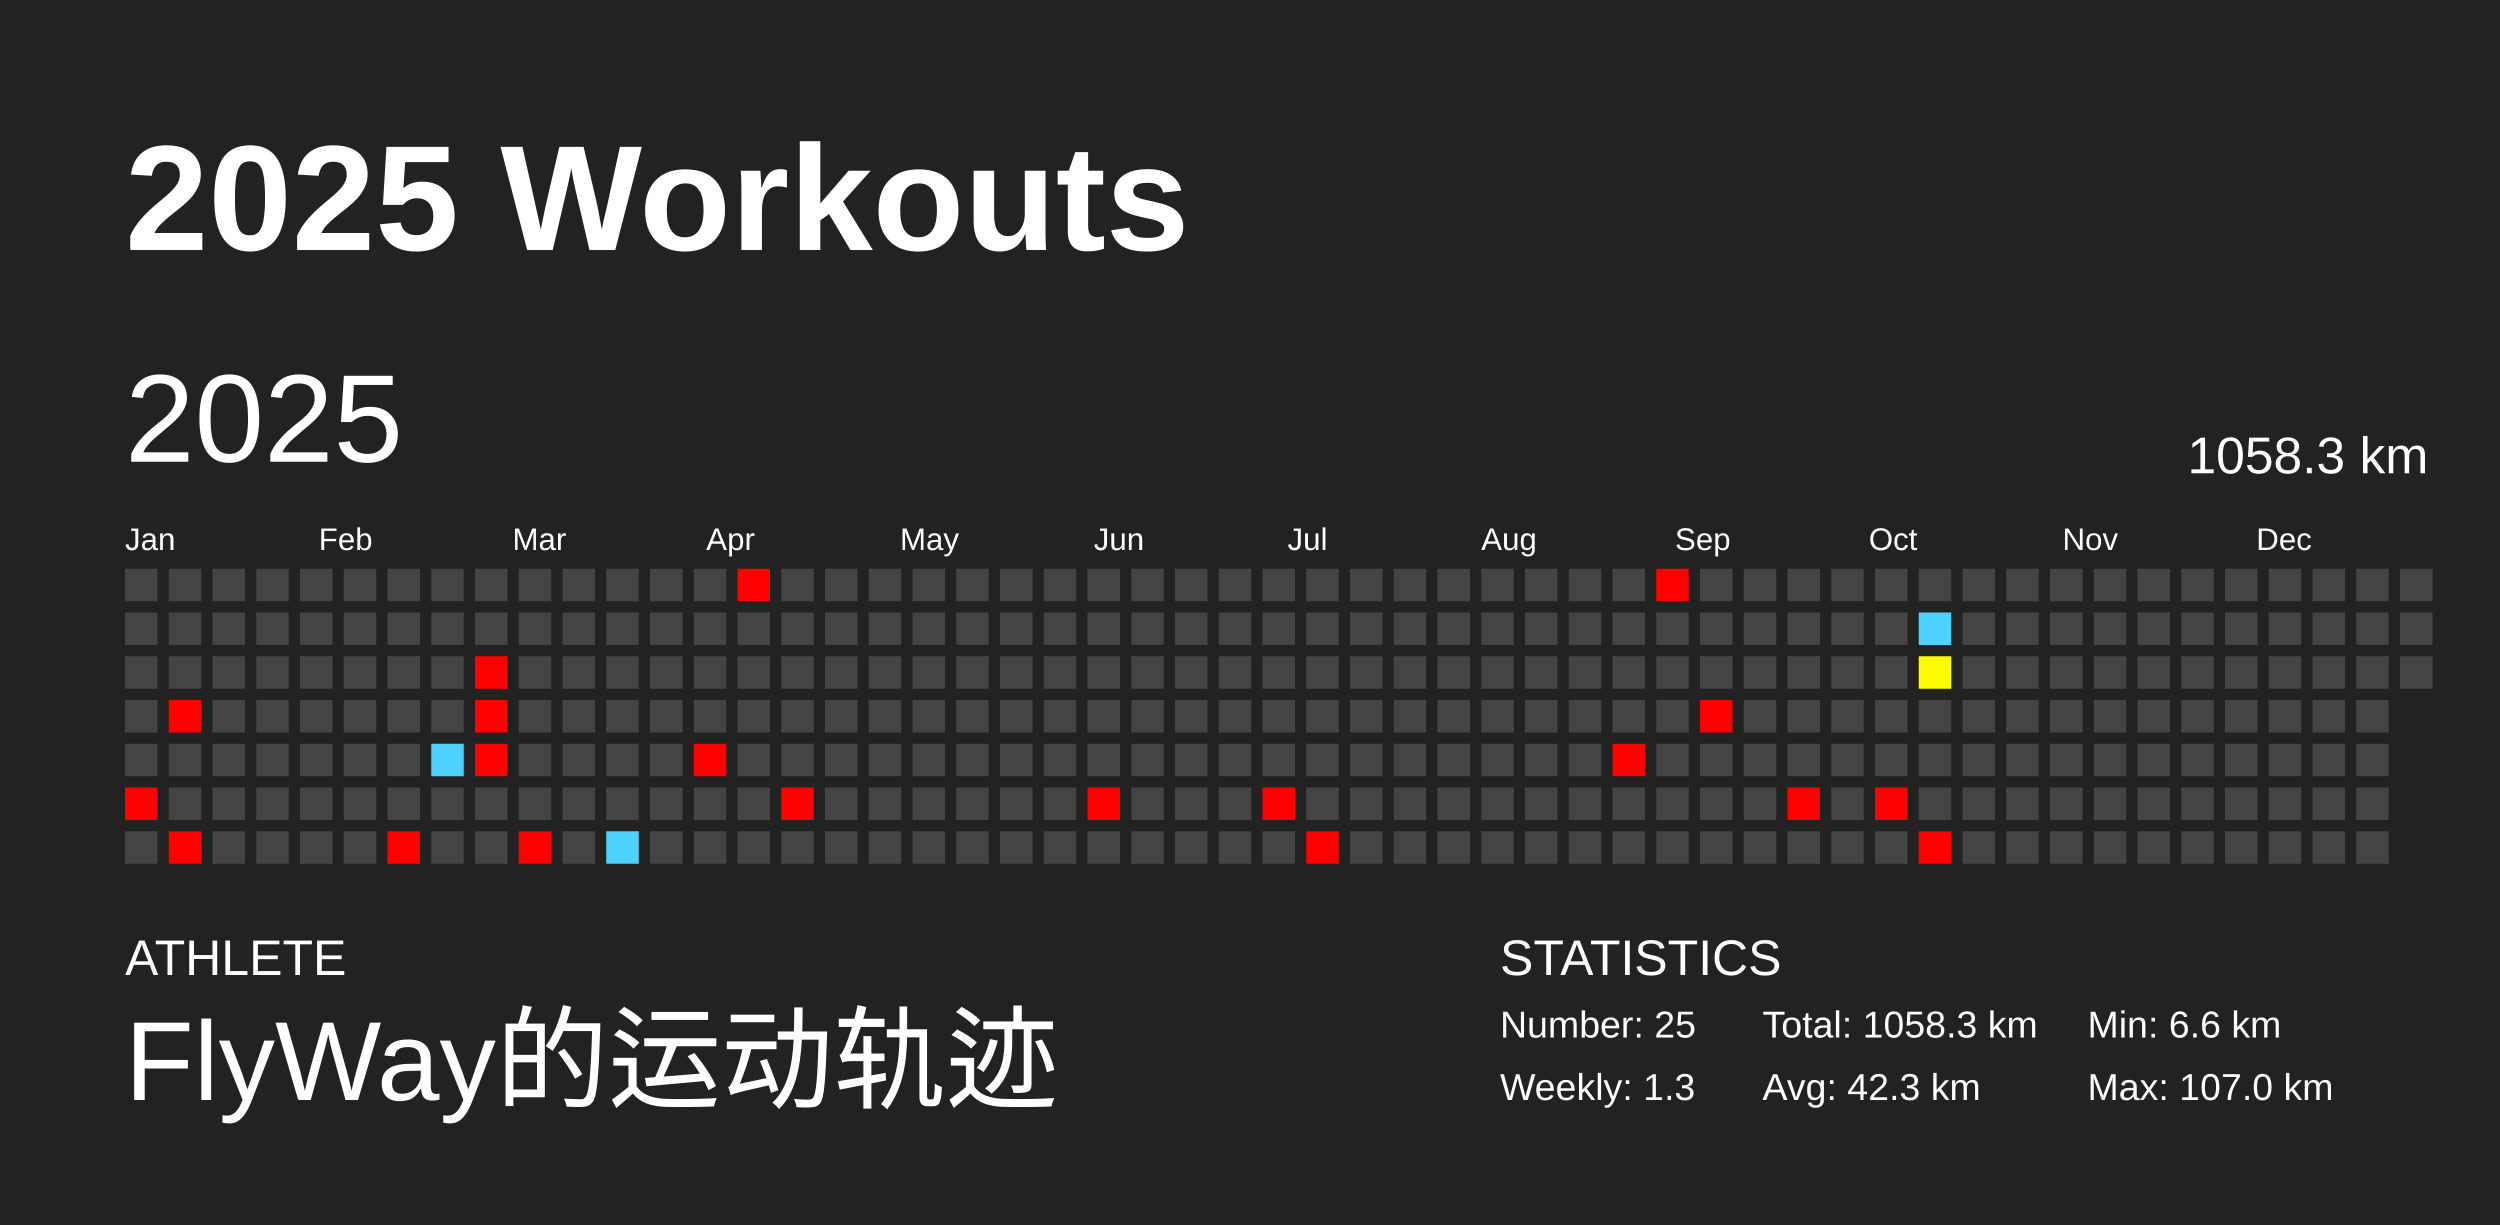
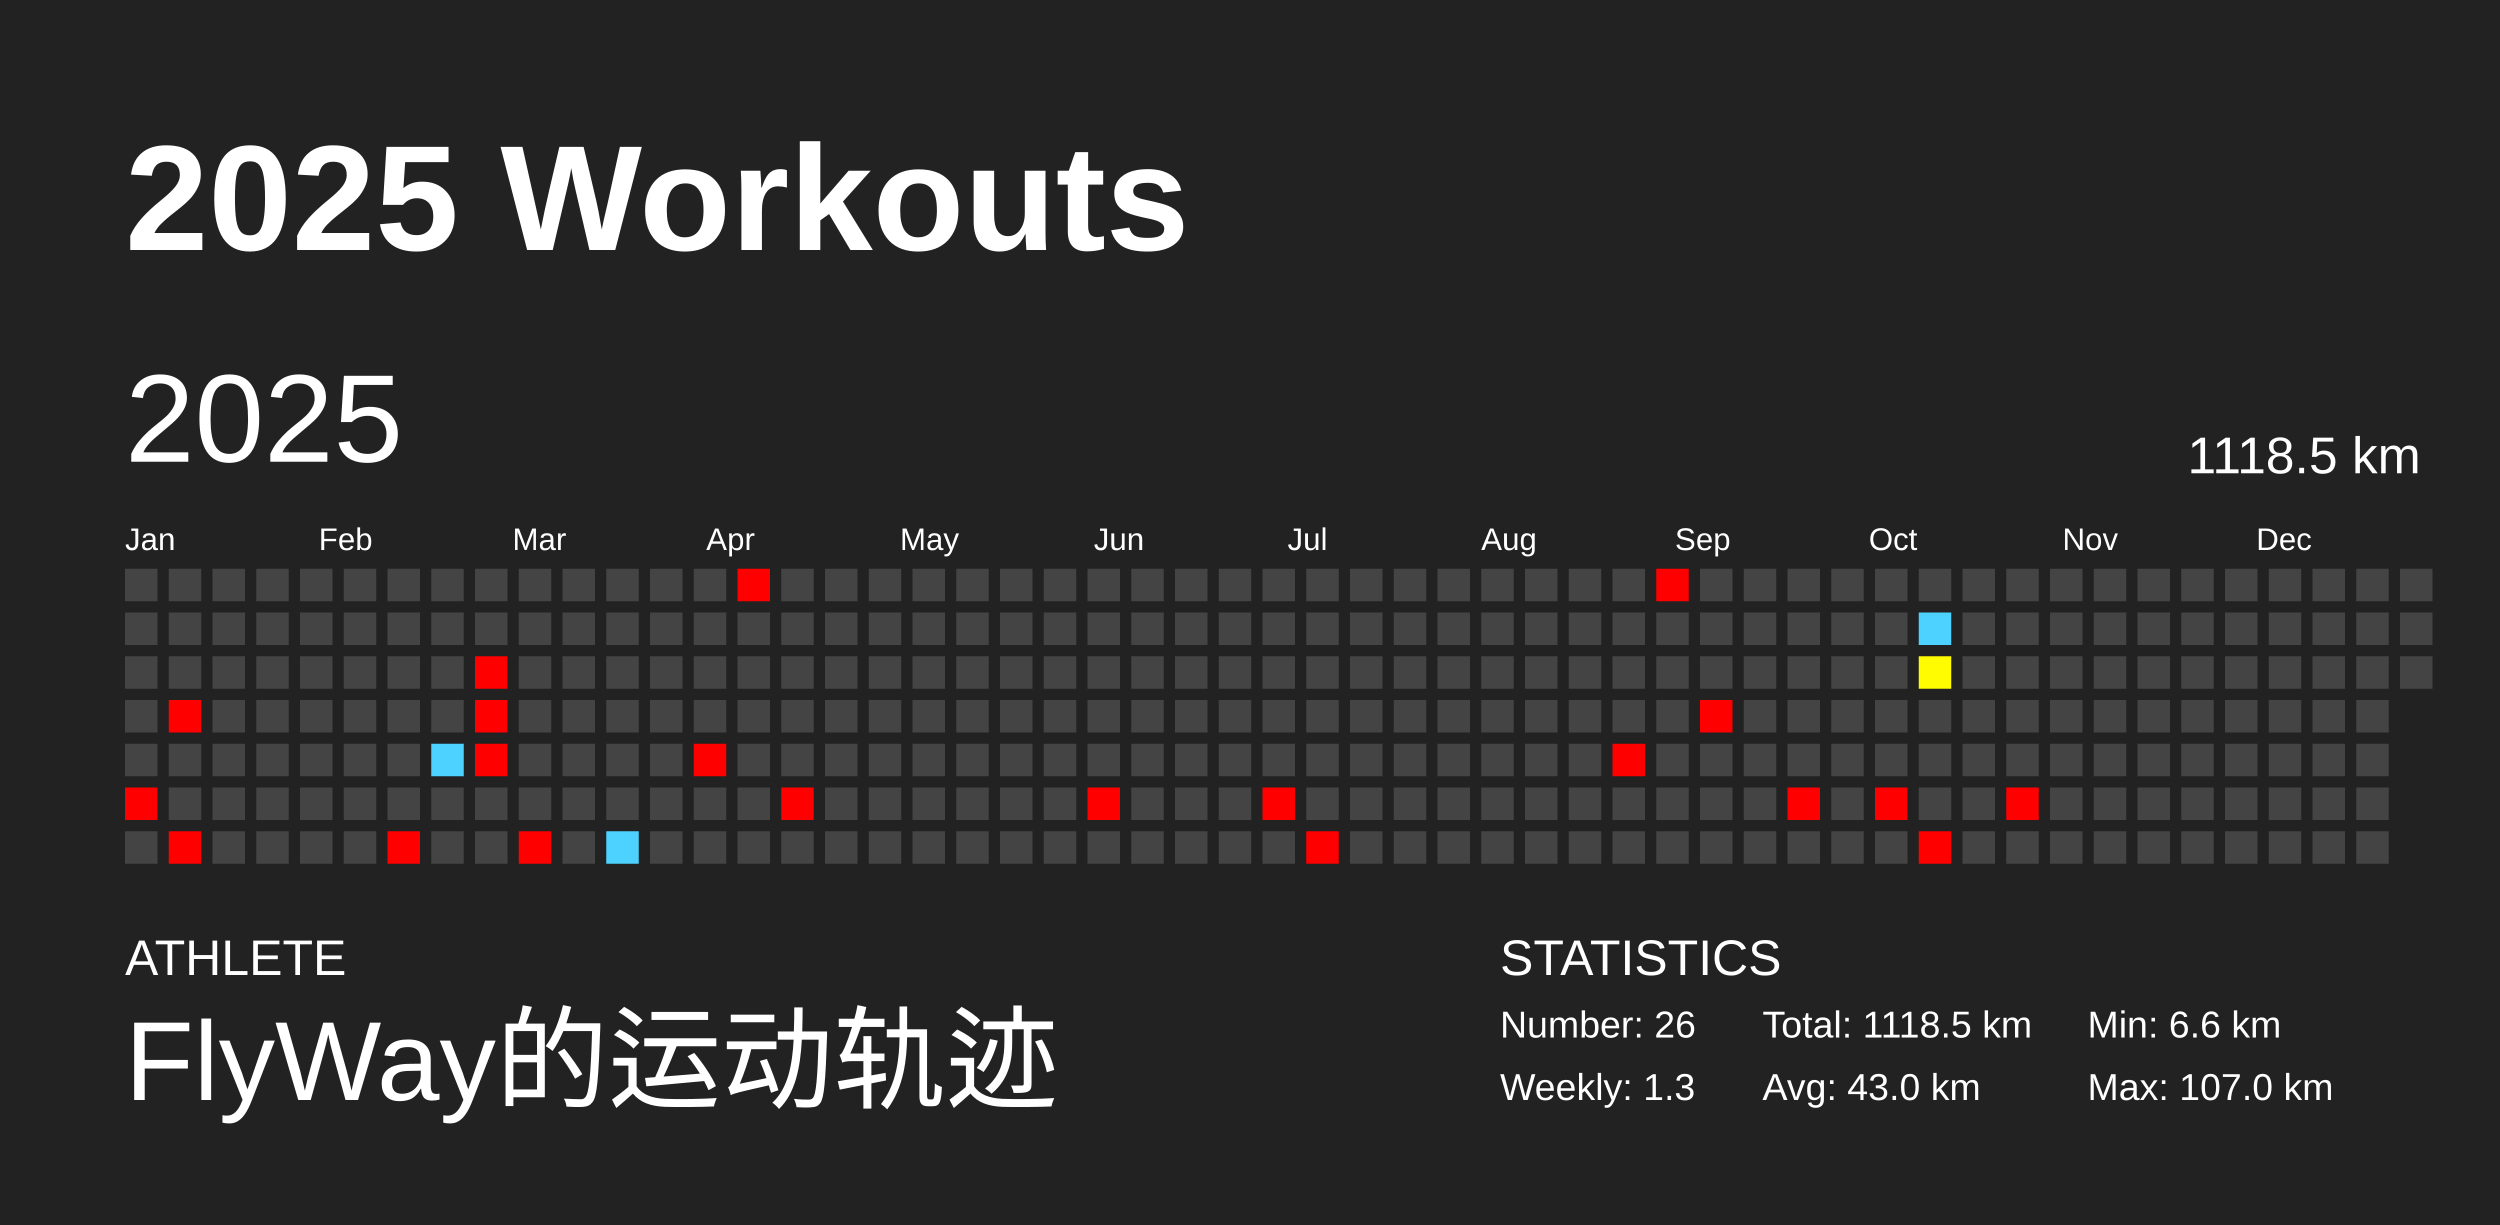
<svg xmlns="http://www.w3.org/2000/svg" baseProfile="full" height="98mm" version="1.1" viewBox="0,0,200,98" width="200mm">
  <defs />
  <rect fill="#222222" height="98" width="200" x="0" y="0" />
  <text fill="#FFFFFF" style="font-size:12px; font-family:Arial; font-weight:bold;" x="10" y="20">2025 Workouts</text>
  <text fill="#FFFFFF" style="font-size:4px; font-family:Arial" x="10" y="78">ATHLETE</text>
  <text fill="#FFFFFF" style="font-size:9px; font-family:Arial" x="10" y="88">FlyWay的运动轨迹</text>
  <text fill="#FFFFFF" style="font-size:4px; font-family:Arial" x="120" y="78">STATISTICS</text>
-   <text fill="#FFFFFF" style="font-size:3px; font-family:Arial" x="120" y="83">Number: 25</text>
+   <text fill="#FFFFFF" style="font-size:3px; font-family:Arial" x="120" y="83">Number: 26</text>
  <text fill="#FFFFFF" style="font-size:3px; font-family:Arial" x="120" y="88">Weekly: 1.3</text>
-   <text fill="#FFFFFF" style="font-size:3px; font-family:Arial" x="141" y="83">Total: 1058.3 km</text>
-   <text fill="#FFFFFF" style="font-size:3px; font-family:Arial" x="141" y="88">Avg: 42.3 km</text>
+   <text fill="#FFFFFF" style="font-size:3px; font-family:Arial" x="141" y="83">Total: 1118.5 km</text>
+   <text fill="#FFFFFF" style="font-size:3px; font-family:Arial" x="141" y="88">Avg: 43.0 km</text>
  <text fill="#FFFFFF" style="font-size:3px; font-family:Arial" x="167" y="83">Min: 6.6 km</text>
  <text fill="#FFFFFF" style="font-size:3px; font-family:Arial" x="167" y="88">Max: 107.0 km</text>
  <text dominant-baseline="hanging" fill="#FFFFFF" style="font-size:10.0px; font-family:Arial;" x="10" y="30">2025</text>
-   <text dominant-baseline="hanging" fill="#FFFFFF" style="font-size:4.125px; font-family:Arial;" x="175" y="35">1058.3 km</text>
+   <text dominant-baseline="hanging" fill="#FFFFFF" style="font-size:4.125px; font-family:Arial;" x="175" y="35">1118.5 km</text>
  <text fill="#FFFFFF" style="font-size:2.5px; font-family:Arial" x="10.0" y="44">Jan</text>
  <text fill="#FFFFFF" style="font-size:2.5px; font-family:Arial" x="25.5" y="44">Feb</text>
  <text fill="#FFFFFF" style="font-size:2.5px; font-family:Arial" x="41.0" y="44">Mar</text>
  <text fill="#FFFFFF" style="font-size:2.5px; font-family:Arial" x="56.5" y="44">Apr</text>
  <text fill="#FFFFFF" style="font-size:2.5px; font-family:Arial" x="72.0" y="44">May</text>
  <text fill="#FFFFFF" style="font-size:2.5px; font-family:Arial" x="87.5" y="44">Jun</text>
  <text fill="#FFFFFF" style="font-size:2.5px; font-family:Arial" x="103.0" y="44">Jul</text>
  <text fill="#FFFFFF" style="font-size:2.5px; font-family:Arial" x="118.5" y="44">Aug</text>
  <text fill="#FFFFFF" style="font-size:2.5px; font-family:Arial" x="134.0" y="44">Sep</text>
  <text fill="#FFFFFF" style="font-size:2.5px; font-family:Arial" x="149.5" y="44">Oct</text>
  <text fill="#FFFFFF" style="font-size:2.5px; font-family:Arial" x="165.0" y="44">Nov</text>
  <text fill="#FFFFFF" style="font-size:2.5px; font-family:Arial" x="180.5" y="44">Dec</text>
  <rect fill="#444444" height="2.6" width="2.6" x="10.0" y="45.5" />
  <rect fill="#444444" height="2.6" width="2.6" x="10.0" y="49.0" />
  <rect fill="#444444" height="2.6" width="2.6" x="10.0" y="52.5" />
  <rect fill="#444444" height="2.6" width="2.6" x="10.0" y="56.0" />
  <rect fill="#444444" height="2.6" width="2.6" x="10.0" y="59.5" />
  <rect fill="red" height="2.6" width="2.6" x="10.0" y="63.0" />
  <rect fill="#444444" height="2.6" width="2.6" x="10.0" y="66.5" />
  <rect fill="#444444" height="2.6" width="2.6" x="13.5" y="45.5" />
  <rect fill="#444444" height="2.6" width="2.6" x="13.5" y="49.0" />
  <rect fill="#444444" height="2.6" width="2.6" x="13.5" y="52.5" />
  <rect fill="red" height="2.6" width="2.6" x="13.5" y="56.0" />
  <rect fill="#444444" height="2.6" width="2.6" x="13.5" y="59.5" />
  <rect fill="#444444" height="2.6" width="2.6" x="13.5" y="63.0" />
  <rect fill="red" height="2.6" width="2.6" x="13.5" y="66.5" />
  <rect fill="#444444" height="2.6" width="2.6" x="17.0" y="45.5" />
  <rect fill="#444444" height="2.6" width="2.6" x="17.0" y="49.0" />
  <rect fill="#444444" height="2.6" width="2.6" x="17.0" y="52.5" />
  <rect fill="#444444" height="2.6" width="2.6" x="17.0" y="56.0" />
  <rect fill="#444444" height="2.6" width="2.6" x="17.0" y="59.5" />
  <rect fill="#444444" height="2.6" width="2.6" x="17.0" y="63.0" />
  <rect fill="#444444" height="2.6" width="2.6" x="17.0" y="66.5" />
  <rect fill="#444444" height="2.6" width="2.6" x="20.5" y="45.5" />
  <rect fill="#444444" height="2.6" width="2.6" x="20.5" y="49.0" />
  <rect fill="#444444" height="2.6" width="2.6" x="20.5" y="52.5" />
  <rect fill="#444444" height="2.6" width="2.6" x="20.5" y="56.0" />
  <rect fill="#444444" height="2.6" width="2.6" x="20.5" y="59.5" />
  <rect fill="#444444" height="2.6" width="2.6" x="20.5" y="63.0" />
  <rect fill="#444444" height="2.6" width="2.6" x="20.5" y="66.5" />
  <rect fill="#444444" height="2.6" width="2.6" x="24.0" y="45.5" />
  <rect fill="#444444" height="2.6" width="2.6" x="24.0" y="49.0" />
  <rect fill="#444444" height="2.6" width="2.6" x="24.0" y="52.5" />
  <rect fill="#444444" height="2.6" width="2.6" x="24.0" y="56.0" />
  <rect fill="#444444" height="2.6" width="2.6" x="24.0" y="59.5" />
  <rect fill="#444444" height="2.6" width="2.6" x="24.0" y="63.0" />
  <rect fill="#444444" height="2.6" width="2.6" x="24.0" y="66.5" />
  <rect fill="#444444" height="2.6" width="2.6" x="27.5" y="45.5" />
  <rect fill="#444444" height="2.6" width="2.6" x="27.5" y="49.0" />
  <rect fill="#444444" height="2.6" width="2.6" x="27.5" y="52.5" />
  <rect fill="#444444" height="2.6" width="2.6" x="27.5" y="56.0" />
  <rect fill="#444444" height="2.6" width="2.6" x="27.5" y="59.5" />
  <rect fill="#444444" height="2.6" width="2.6" x="27.5" y="63.0" />
  <rect fill="#444444" height="2.6" width="2.6" x="27.5" y="66.5" />
  <rect fill="#444444" height="2.6" width="2.6" x="31.0" y="45.5" />
  <rect fill="#444444" height="2.6" width="2.6" x="31.0" y="49.0" />
  <rect fill="#444444" height="2.6" width="2.6" x="31.0" y="52.5" />
  <rect fill="#444444" height="2.6" width="2.6" x="31.0" y="56.0" />
  <rect fill="#444444" height="2.6" width="2.6" x="31.0" y="59.5" />
  <rect fill="#444444" height="2.6" width="2.6" x="31.0" y="63.0" />
  <rect fill="red" height="2.6" width="2.6" x="31.0" y="66.5" />
  <rect fill="#444444" height="2.6" width="2.6" x="34.5" y="45.5" />
  <rect fill="#444444" height="2.6" width="2.6" x="34.5" y="49.0" />
  <rect fill="#444444" height="2.6" width="2.6" x="34.5" y="52.5" />
  <rect fill="#444444" height="2.6" width="2.6" x="34.5" y="56.0" />
  <rect fill="#4dd2ff" height="2.6" width="2.6" x="34.5" y="59.5" />
  <rect fill="#444444" height="2.6" width="2.6" x="34.5" y="63.0" />
  <rect fill="#444444" height="2.6" width="2.6" x="34.5" y="66.5" />
  <rect fill="#444444" height="2.6" width="2.6" x="38.0" y="45.5" />
  <rect fill="#444444" height="2.6" width="2.6" x="38.0" y="49.0" />
  <rect fill="red" height="2.6" width="2.6" x="38.0" y="52.5" />
  <rect fill="red" height="2.6" width="2.6" x="38.0" y="56.0" />
  <rect fill="red" height="2.6" width="2.6" x="38.0" y="59.5" />
  <rect fill="#444444" height="2.6" width="2.6" x="38.0" y="63.0" />
  <rect fill="#444444" height="2.6" width="2.6" x="38.0" y="66.5" />
  <rect fill="#444444" height="2.6" width="2.6" x="41.5" y="45.5" />
  <rect fill="#444444" height="2.6" width="2.6" x="41.5" y="49.0" />
  <rect fill="#444444" height="2.6" width="2.6" x="41.5" y="52.5" />
  <rect fill="#444444" height="2.6" width="2.6" x="41.5" y="56.0" />
  <rect fill="#444444" height="2.6" width="2.6" x="41.5" y="59.5" />
  <rect fill="#444444" height="2.6" width="2.6" x="41.5" y="63.0" />
  <rect fill="red" height="2.6" width="2.6" x="41.5" y="66.5" />
  <rect fill="#444444" height="2.6" width="2.6" x="45.0" y="45.5" />
  <rect fill="#444444" height="2.6" width="2.6" x="45.0" y="49.0" />
  <rect fill="#444444" height="2.6" width="2.6" x="45.0" y="52.5" />
  <rect fill="#444444" height="2.6" width="2.6" x="45.0" y="56.0" />
  <rect fill="#444444" height="2.6" width="2.6" x="45.0" y="59.5" />
  <rect fill="#444444" height="2.6" width="2.6" x="45.0" y="63.0" />
  <rect fill="#444444" height="2.6" width="2.6" x="45.0" y="66.5" />
  <rect fill="#444444" height="2.6" width="2.6" x="48.5" y="45.5" />
  <rect fill="#444444" height="2.6" width="2.6" x="48.5" y="49.0" />
  <rect fill="#444444" height="2.6" width="2.6" x="48.5" y="52.5" />
  <rect fill="#444444" height="2.6" width="2.6" x="48.5" y="56.0" />
  <rect fill="#444444" height="2.6" width="2.6" x="48.5" y="59.5" />
  <rect fill="#444444" height="2.6" width="2.6" x="48.5" y="63.0" />
  <rect fill="#4dd2ff" height="2.6" width="2.6" x="48.5" y="66.5" />
  <rect fill="#444444" height="2.6" width="2.6" x="52.0" y="45.5" />
  <rect fill="#444444" height="2.6" width="2.6" x="52.0" y="49.0" />
  <rect fill="#444444" height="2.6" width="2.6" x="52.0" y="52.5" />
  <rect fill="#444444" height="2.6" width="2.6" x="52.0" y="56.0" />
  <rect fill="#444444" height="2.6" width="2.6" x="52.0" y="59.5" />
  <rect fill="#444444" height="2.6" width="2.6" x="52.0" y="63.0" />
  <rect fill="#444444" height="2.6" width="2.6" x="52.0" y="66.5" />
  <rect fill="#444444" height="2.6" width="2.6" x="55.5" y="45.5" />
  <rect fill="#444444" height="2.6" width="2.6" x="55.5" y="49.0" />
  <rect fill="#444444" height="2.6" width="2.6" x="55.5" y="52.5" />
  <rect fill="#444444" height="2.6" width="2.6" x="55.5" y="56.0" />
  <rect fill="red" height="2.6" width="2.6" x="55.5" y="59.5" />
  <rect fill="#444444" height="2.6" width="2.6" x="55.5" y="63.0" />
  <rect fill="#444444" height="2.6" width="2.6" x="55.5" y="66.5" />
  <rect fill="red" height="2.6" width="2.6" x="59.0" y="45.5" />
  <rect fill="#444444" height="2.6" width="2.6" x="59.0" y="49.0" />
  <rect fill="#444444" height="2.6" width="2.6" x="59.0" y="52.5" />
  <rect fill="#444444" height="2.6" width="2.6" x="59.0" y="56.0" />
  <rect fill="#444444" height="2.6" width="2.6" x="59.0" y="59.5" />
  <rect fill="#444444" height="2.6" width="2.6" x="59.0" y="63.0" />
  <rect fill="#444444" height="2.6" width="2.6" x="59.0" y="66.5" />
  <rect fill="#444444" height="2.6" width="2.6" x="62.5" y="45.5" />
  <rect fill="#444444" height="2.6" width="2.6" x="62.5" y="49.0" />
  <rect fill="#444444" height="2.6" width="2.6" x="62.5" y="52.5" />
  <rect fill="#444444" height="2.6" width="2.6" x="62.5" y="56.0" />
  <rect fill="#444444" height="2.6" width="2.6" x="62.5" y="59.5" />
  <rect fill="red" height="2.6" width="2.6" x="62.5" y="63.0" />
  <rect fill="#444444" height="2.6" width="2.6" x="62.5" y="66.5" />
  <rect fill="#444444" height="2.6" width="2.6" x="66.0" y="45.5" />
  <rect fill="#444444" height="2.6" width="2.6" x="66.0" y="49.0" />
  <rect fill="#444444" height="2.6" width="2.6" x="66.0" y="52.5" />
  <rect fill="#444444" height="2.6" width="2.6" x="66.0" y="56.0" />
  <rect fill="#444444" height="2.6" width="2.6" x="66.0" y="59.5" />
  <rect fill="#444444" height="2.6" width="2.6" x="66.0" y="63.0" />
  <rect fill="#444444" height="2.6" width="2.6" x="66.0" y="66.5" />
  <rect fill="#444444" height="2.6" width="2.6" x="69.5" y="45.5" />
  <rect fill="#444444" height="2.6" width="2.6" x="69.5" y="49.0" />
  <rect fill="#444444" height="2.6" width="2.6" x="69.5" y="52.5" />
  <rect fill="#444444" height="2.6" width="2.6" x="69.5" y="56.0" />
  <rect fill="#444444" height="2.6" width="2.6" x="69.5" y="59.5" />
  <rect fill="#444444" height="2.6" width="2.6" x="69.5" y="63.0" />
  <rect fill="#444444" height="2.6" width="2.6" x="69.5" y="66.5" />
  <rect fill="#444444" height="2.6" width="2.6" x="73.0" y="45.5" />
  <rect fill="#444444" height="2.6" width="2.6" x="73.0" y="49.0" />
  <rect fill="#444444" height="2.6" width="2.6" x="73.0" y="52.5" />
  <rect fill="#444444" height="2.6" width="2.6" x="73.0" y="56.0" />
  <rect fill="#444444" height="2.6" width="2.6" x="73.0" y="59.5" />
  <rect fill="#444444" height="2.6" width="2.6" x="73.0" y="63.0" />
  <rect fill="#444444" height="2.6" width="2.6" x="73.0" y="66.5" />
  <rect fill="#444444" height="2.6" width="2.6" x="76.5" y="45.5" />
  <rect fill="#444444" height="2.6" width="2.6" x="76.5" y="49.0" />
  <rect fill="#444444" height="2.6" width="2.6" x="76.5" y="52.5" />
  <rect fill="#444444" height="2.6" width="2.6" x="76.5" y="56.0" />
  <rect fill="#444444" height="2.6" width="2.6" x="76.5" y="59.5" />
  <rect fill="#444444" height="2.6" width="2.6" x="76.5" y="63.0" />
  <rect fill="#444444" height="2.6" width="2.6" x="76.5" y="66.5" />
  <rect fill="#444444" height="2.6" width="2.6" x="80.0" y="45.5" />
  <rect fill="#444444" height="2.6" width="2.6" x="80.0" y="49.0" />
  <rect fill="#444444" height="2.6" width="2.6" x="80.0" y="52.5" />
  <rect fill="#444444" height="2.6" width="2.6" x="80.0" y="56.0" />
  <rect fill="#444444" height="2.6" width="2.6" x="80.0" y="59.5" />
  <rect fill="#444444" height="2.6" width="2.6" x="80.0" y="63.0" />
  <rect fill="#444444" height="2.6" width="2.6" x="80.0" y="66.5" />
  <rect fill="#444444" height="2.6" width="2.6" x="83.5" y="45.5" />
  <rect fill="#444444" height="2.6" width="2.6" x="83.5" y="49.0" />
  <rect fill="#444444" height="2.6" width="2.6" x="83.5" y="52.5" />
  <rect fill="#444444" height="2.6" width="2.6" x="83.5" y="56.0" />
  <rect fill="#444444" height="2.6" width="2.6" x="83.5" y="59.5" />
  <rect fill="#444444" height="2.6" width="2.6" x="83.5" y="63.0" />
  <rect fill="#444444" height="2.6" width="2.6" x="83.5" y="66.5" />
  <rect fill="#444444" height="2.6" width="2.6" x="87.0" y="45.5" />
  <rect fill="#444444" height="2.6" width="2.6" x="87.0" y="49.0" />
  <rect fill="#444444" height="2.6" width="2.6" x="87.0" y="52.5" />
  <rect fill="#444444" height="2.6" width="2.6" x="87.0" y="56.0" />
  <rect fill="#444444" height="2.6" width="2.6" x="87.0" y="59.5" />
  <rect fill="red" height="2.6" width="2.6" x="87.0" y="63.0" />
  <rect fill="#444444" height="2.6" width="2.6" x="87.0" y="66.5" />
  <rect fill="#444444" height="2.6" width="2.6" x="90.5" y="45.5" />
  <rect fill="#444444" height="2.6" width="2.6" x="90.5" y="49.0" />
  <rect fill="#444444" height="2.6" width="2.6" x="90.5" y="52.5" />
  <rect fill="#444444" height="2.6" width="2.6" x="90.5" y="56.0" />
  <rect fill="#444444" height="2.6" width="2.6" x="90.5" y="59.5" />
  <rect fill="#444444" height="2.6" width="2.6" x="90.5" y="63.0" />
  <rect fill="#444444" height="2.6" width="2.6" x="90.5" y="66.5" />
  <rect fill="#444444" height="2.6" width="2.6" x="94.0" y="45.5" />
  <rect fill="#444444" height="2.6" width="2.6" x="94.0" y="49.0" />
  <rect fill="#444444" height="2.6" width="2.6" x="94.0" y="52.5" />
  <rect fill="#444444" height="2.6" width="2.6" x="94.0" y="56.0" />
  <rect fill="#444444" height="2.6" width="2.6" x="94.0" y="59.5" />
  <rect fill="#444444" height="2.6" width="2.6" x="94.0" y="63.0" />
  <rect fill="#444444" height="2.6" width="2.6" x="94.0" y="66.5" />
  <rect fill="#444444" height="2.6" width="2.6" x="97.5" y="45.5" />
  <rect fill="#444444" height="2.6" width="2.6" x="97.5" y="49.0" />
  <rect fill="#444444" height="2.6" width="2.6" x="97.5" y="52.5" />
  <rect fill="#444444" height="2.6" width="2.6" x="97.5" y="56.0" />
  <rect fill="#444444" height="2.6" width="2.6" x="97.5" y="59.5" />
  <rect fill="#444444" height="2.6" width="2.6" x="97.5" y="63.0" />
  <rect fill="#444444" height="2.6" width="2.6" x="97.5" y="66.5" />
  <rect fill="#444444" height="2.6" width="2.6" x="101.0" y="45.5" />
  <rect fill="#444444" height="2.6" width="2.6" x="101.0" y="49.0" />
  <rect fill="#444444" height="2.6" width="2.6" x="101.0" y="52.5" />
  <rect fill="#444444" height="2.6" width="2.6" x="101.0" y="56.0" />
  <rect fill="#444444" height="2.6" width="2.6" x="101.0" y="59.5" />
  <rect fill="red" height="2.6" width="2.6" x="101.0" y="63.0" />
  <rect fill="#444444" height="2.6" width="2.6" x="101.0" y="66.5" />
  <rect fill="#444444" height="2.6" width="2.6" x="104.5" y="45.5" />
  <rect fill="#444444" height="2.6" width="2.6" x="104.5" y="49.0" />
  <rect fill="#444444" height="2.6" width="2.6" x="104.5" y="52.5" />
  <rect fill="#444444" height="2.6" width="2.6" x="104.5" y="56.0" />
  <rect fill="#444444" height="2.6" width="2.6" x="104.5" y="59.5" />
  <rect fill="#444444" height="2.6" width="2.6" x="104.5" y="63.0" />
  <rect fill="red" height="2.6" width="2.6" x="104.5" y="66.5" />
  <rect fill="#444444" height="2.6" width="2.6" x="108.0" y="45.5" />
  <rect fill="#444444" height="2.6" width="2.6" x="108.0" y="49.0" />
  <rect fill="#444444" height="2.6" width="2.6" x="108.0" y="52.5" />
  <rect fill="#444444" height="2.6" width="2.6" x="108.0" y="56.0" />
  <rect fill="#444444" height="2.6" width="2.6" x="108.0" y="59.5" />
  <rect fill="#444444" height="2.6" width="2.6" x="108.0" y="63.0" />
  <rect fill="#444444" height="2.6" width="2.6" x="108.0" y="66.5" />
  <rect fill="#444444" height="2.6" width="2.6" x="111.5" y="45.5" />
  <rect fill="#444444" height="2.6" width="2.6" x="111.5" y="49.0" />
  <rect fill="#444444" height="2.6" width="2.6" x="111.5" y="52.5" />
  <rect fill="#444444" height="2.6" width="2.6" x="111.5" y="56.0" />
  <rect fill="#444444" height="2.6" width="2.6" x="111.5" y="59.5" />
  <rect fill="#444444" height="2.6" width="2.6" x="111.5" y="63.0" />
  <rect fill="#444444" height="2.6" width="2.6" x="111.5" y="66.5" />
  <rect fill="#444444" height="2.6" width="2.6" x="115.0" y="45.5" />
  <rect fill="#444444" height="2.6" width="2.6" x="115.0" y="49.0" />
  <rect fill="#444444" height="2.6" width="2.6" x="115.0" y="52.5" />
  <rect fill="#444444" height="2.6" width="2.6" x="115.0" y="56.0" />
  <rect fill="#444444" height="2.6" width="2.6" x="115.0" y="59.5" />
  <rect fill="#444444" height="2.6" width="2.6" x="115.0" y="63.0" />
  <rect fill="#444444" height="2.6" width="2.6" x="115.0" y="66.5" />
  <rect fill="#444444" height="2.6" width="2.6" x="118.5" y="45.5" />
  <rect fill="#444444" height="2.6" width="2.6" x="118.5" y="49.0" />
  <rect fill="#444444" height="2.6" width="2.6" x="118.5" y="52.5" />
  <rect fill="#444444" height="2.6" width="2.6" x="118.5" y="56.0" />
  <rect fill="#444444" height="2.6" width="2.6" x="118.5" y="59.5" />
  <rect fill="#444444" height="2.6" width="2.6" x="118.5" y="63.0" />
  <rect fill="#444444" height="2.6" width="2.6" x="118.5" y="66.5" />
  <rect fill="#444444" height="2.6" width="2.6" x="122.0" y="45.5" />
  <rect fill="#444444" height="2.6" width="2.6" x="122.0" y="49.0" />
  <rect fill="#444444" height="2.6" width="2.6" x="122.0" y="52.5" />
  <rect fill="#444444" height="2.6" width="2.6" x="122.0" y="56.0" />
  <rect fill="#444444" height="2.6" width="2.6" x="122.0" y="59.5" />
  <rect fill="#444444" height="2.6" width="2.6" x="122.0" y="63.0" />
  <rect fill="#444444" height="2.6" width="2.6" x="122.0" y="66.5" />
  <rect fill="#444444" height="2.6" width="2.6" x="125.5" y="45.5" />
  <rect fill="#444444" height="2.6" width="2.6" x="125.5" y="49.0" />
  <rect fill="#444444" height="2.6" width="2.6" x="125.5" y="52.5" />
  <rect fill="#444444" height="2.6" width="2.6" x="125.5" y="56.0" />
  <rect fill="#444444" height="2.6" width="2.6" x="125.5" y="59.5" />
  <rect fill="#444444" height="2.6" width="2.6" x="125.5" y="63.0" />
  <rect fill="#444444" height="2.6" width="2.6" x="125.5" y="66.5" />
  <rect fill="#444444" height="2.6" width="2.6" x="129.0" y="45.5" />
  <rect fill="#444444" height="2.6" width="2.6" x="129.0" y="49.0" />
  <rect fill="#444444" height="2.6" width="2.6" x="129.0" y="52.5" />
  <rect fill="#444444" height="2.6" width="2.6" x="129.0" y="56.0" />
  <rect fill="red" height="2.6" width="2.6" x="129.0" y="59.5" />
  <rect fill="#444444" height="2.6" width="2.6" x="129.0" y="63.0" />
  <rect fill="#444444" height="2.6" width="2.6" x="129.0" y="66.5" />
  <rect fill="red" height="2.6" width="2.6" x="132.5" y="45.5" />
  <rect fill="#444444" height="2.6" width="2.6" x="132.5" y="49.0" />
  <rect fill="#444444" height="2.6" width="2.6" x="132.5" y="52.5" />
  <rect fill="#444444" height="2.6" width="2.6" x="132.5" y="56.0" />
  <rect fill="#444444" height="2.6" width="2.6" x="132.5" y="59.5" />
  <rect fill="#444444" height="2.6" width="2.6" x="132.5" y="63.0" />
  <rect fill="#444444" height="2.6" width="2.6" x="132.5" y="66.5" />
  <rect fill="#444444" height="2.6" width="2.6" x="136.0" y="45.5" />
  <rect fill="#444444" height="2.6" width="2.6" x="136.0" y="49.0" />
  <rect fill="#444444" height="2.6" width="2.6" x="136.0" y="52.5" />
  <rect fill="red" height="2.6" width="2.6" x="136.0" y="56.0" />
  <rect fill="#444444" height="2.6" width="2.6" x="136.0" y="59.5" />
  <rect fill="#444444" height="2.6" width="2.6" x="136.0" y="63.0" />
  <rect fill="#444444" height="2.6" width="2.6" x="136.0" y="66.5" />
  <rect fill="#444444" height="2.6" width="2.6" x="139.5" y="45.5" />
  <rect fill="#444444" height="2.6" width="2.6" x="139.5" y="49.0" />
  <rect fill="#444444" height="2.6" width="2.6" x="139.5" y="52.5" />
  <rect fill="#444444" height="2.6" width="2.6" x="139.5" y="56.0" />
  <rect fill="#444444" height="2.6" width="2.6" x="139.5" y="59.5" />
  <rect fill="#444444" height="2.6" width="2.6" x="139.5" y="63.0" />
  <rect fill="#444444" height="2.6" width="2.6" x="139.5" y="66.5" />
  <rect fill="#444444" height="2.6" width="2.6" x="143.0" y="45.5" />
  <rect fill="#444444" height="2.6" width="2.6" x="143.0" y="49.0" />
  <rect fill="#444444" height="2.6" width="2.6" x="143.0" y="52.5" />
  <rect fill="#444444" height="2.6" width="2.6" x="143.0" y="56.0" />
  <rect fill="#444444" height="2.6" width="2.6" x="143.0" y="59.5" />
  <rect fill="red" height="2.6" width="2.6" x="143.0" y="63.0" />
  <rect fill="#444444" height="2.6" width="2.6" x="143.0" y="66.5" />
  <rect fill="#444444" height="2.6" width="2.6" x="146.5" y="45.5" />
  <rect fill="#444444" height="2.6" width="2.6" x="146.5" y="49.0" />
  <rect fill="#444444" height="2.6" width="2.6" x="146.5" y="52.5" />
  <rect fill="#444444" height="2.6" width="2.6" x="146.5" y="56.0" />
  <rect fill="#444444" height="2.6" width="2.6" x="146.5" y="59.5" />
  <rect fill="#444444" height="2.6" width="2.6" x="146.5" y="63.0" />
  <rect fill="#444444" height="2.6" width="2.6" x="146.5" y="66.5" />
  <rect fill="#444444" height="2.6" width="2.6" x="150.0" y="45.5" />
  <rect fill="#444444" height="2.6" width="2.6" x="150.0" y="49.0" />
  <rect fill="#444444" height="2.6" width="2.6" x="150.0" y="52.5" />
  <rect fill="#444444" height="2.6" width="2.6" x="150.0" y="56.0" />
  <rect fill="#444444" height="2.6" width="2.6" x="150.0" y="59.5" />
  <rect fill="red" height="2.6" width="2.6" x="150.0" y="63.0" />
  <rect fill="#444444" height="2.6" width="2.6" x="150.0" y="66.5" />
  <rect fill="#444444" height="2.6" width="2.6" x="153.5" y="45.5" />
  <rect fill="#4dd2ff" height="2.6" width="2.6" x="153.5" y="49.0" />
  <rect fill="#fffb00" height="2.6" width="2.6" x="153.5" y="52.5" />
  <rect fill="#444444" height="2.6" width="2.6" x="153.5" y="56.0" />
  <rect fill="#444444" height="2.6" width="2.6" x="153.5" y="59.5" />
  <rect fill="#444444" height="2.6" width="2.6" x="153.5" y="63.0" />
  <rect fill="red" height="2.6" width="2.6" x="153.5" y="66.5" />
  <rect fill="#444444" height="2.6" width="2.6" x="157.0" y="45.5" />
  <rect fill="#444444" height="2.6" width="2.6" x="157.0" y="49.0" />
  <rect fill="#444444" height="2.6" width="2.6" x="157.0" y="52.5" />
  <rect fill="#444444" height="2.6" width="2.6" x="157.0" y="56.0" />
  <rect fill="#444444" height="2.6" width="2.6" x="157.0" y="59.5" />
  <rect fill="#444444" height="2.6" width="2.6" x="157.0" y="63.0" />
  <rect fill="#444444" height="2.6" width="2.6" x="157.0" y="66.5" />
  <rect fill="#444444" height="2.6" width="2.6" x="160.5" y="45.5" />
  <rect fill="#444444" height="2.6" width="2.6" x="160.5" y="49.0" />
  <rect fill="#444444" height="2.6" width="2.6" x="160.5" y="52.5" />
  <rect fill="#444444" height="2.6" width="2.6" x="160.5" y="56.0" />
  <rect fill="#444444" height="2.6" width="2.6" x="160.5" y="59.5" />
-   <rect fill="#444444" height="2.6" width="2.6" x="160.5" y="63.0" />
+   <rect fill="red" height="2.6" width="2.6" x="160.5" y="63.0" />
  <rect fill="#444444" height="2.6" width="2.6" x="160.5" y="66.5" />
  <rect fill="#444444" height="2.6" width="2.6" x="164.0" y="45.5" />
  <rect fill="#444444" height="2.6" width="2.6" x="164.0" y="49.0" />
  <rect fill="#444444" height="2.6" width="2.6" x="164.0" y="52.5" />
  <rect fill="#444444" height="2.6" width="2.6" x="164.0" y="56.0" />
  <rect fill="#444444" height="2.6" width="2.6" x="164.0" y="59.5" />
  <rect fill="#444444" height="2.6" width="2.6" x="164.0" y="63.0" />
  <rect fill="#444444" height="2.6" width="2.6" x="164.0" y="66.5" />
  <rect fill="#444444" height="2.6" width="2.6" x="167.5" y="45.5" />
  <rect fill="#444444" height="2.6" width="2.6" x="167.5" y="49.0" />
  <rect fill="#444444" height="2.6" width="2.6" x="167.5" y="52.5" />
  <rect fill="#444444" height="2.6" width="2.6" x="167.5" y="56.0" />
  <rect fill="#444444" height="2.6" width="2.6" x="167.5" y="59.5" />
  <rect fill="#444444" height="2.6" width="2.6" x="167.5" y="63.0" />
  <rect fill="#444444" height="2.6" width="2.6" x="167.5" y="66.5" />
  <rect fill="#444444" height="2.6" width="2.6" x="171.0" y="45.5" />
  <rect fill="#444444" height="2.6" width="2.6" x="171.0" y="49.0" />
  <rect fill="#444444" height="2.6" width="2.6" x="171.0" y="52.5" />
  <rect fill="#444444" height="2.6" width="2.6" x="171.0" y="56.0" />
  <rect fill="#444444" height="2.6" width="2.6" x="171.0" y="59.5" />
  <rect fill="#444444" height="2.6" width="2.6" x="171.0" y="63.0" />
  <rect fill="#444444" height="2.6" width="2.6" x="171.0" y="66.5" />
  <rect fill="#444444" height="2.6" width="2.6" x="174.5" y="45.5" />
  <rect fill="#444444" height="2.6" width="2.6" x="174.5" y="49.0" />
  <rect fill="#444444" height="2.6" width="2.6" x="174.5" y="52.5" />
  <rect fill="#444444" height="2.6" width="2.6" x="174.5" y="56.0" />
  <rect fill="#444444" height="2.6" width="2.6" x="174.5" y="59.5" />
  <rect fill="#444444" height="2.6" width="2.6" x="174.5" y="63.0" />
  <rect fill="#444444" height="2.6" width="2.6" x="174.5" y="66.5" />
  <rect fill="#444444" height="2.6" width="2.6" x="178.0" y="45.5" />
  <rect fill="#444444" height="2.6" width="2.6" x="178.0" y="49.0" />
  <rect fill="#444444" height="2.6" width="2.6" x="178.0" y="52.5" />
  <rect fill="#444444" height="2.6" width="2.6" x="178.0" y="56.0" />
  <rect fill="#444444" height="2.6" width="2.6" x="178.0" y="59.5" />
  <rect fill="#444444" height="2.6" width="2.6" x="178.0" y="63.0" />
  <rect fill="#444444" height="2.6" width="2.6" x="178.0" y="66.5" />
  <rect fill="#444444" height="2.6" width="2.6" x="181.5" y="45.5" />
  <rect fill="#444444" height="2.6" width="2.6" x="181.5" y="49.0" />
  <rect fill="#444444" height="2.6" width="2.6" x="181.5" y="52.5" />
  <rect fill="#444444" height="2.6" width="2.6" x="181.5" y="56.0" />
  <rect fill="#444444" height="2.6" width="2.6" x="181.5" y="59.5" />
  <rect fill="#444444" height="2.6" width="2.6" x="181.5" y="63.0" />
  <rect fill="#444444" height="2.6" width="2.6" x="181.5" y="66.5" />
  <rect fill="#444444" height="2.6" width="2.6" x="185.0" y="45.5" />
  <rect fill="#444444" height="2.6" width="2.6" x="185.0" y="49.0" />
  <rect fill="#444444" height="2.6" width="2.6" x="185.0" y="52.5" />
  <rect fill="#444444" height="2.6" width="2.6" x="185.0" y="56.0" />
  <rect fill="#444444" height="2.6" width="2.6" x="185.0" y="59.5" />
  <rect fill="#444444" height="2.6" width="2.6" x="185.0" y="63.0" />
  <rect fill="#444444" height="2.6" width="2.6" x="185.0" y="66.5" />
  <rect fill="#444444" height="2.6" width="2.6" x="188.5" y="45.5" />
  <rect fill="#444444" height="2.6" width="2.6" x="188.5" y="49.0" />
  <rect fill="#444444" height="2.6" width="2.6" x="188.5" y="52.5" />
  <rect fill="#444444" height="2.6" width="2.6" x="188.5" y="56.0" />
  <rect fill="#444444" height="2.6" width="2.6" x="188.5" y="59.5" />
  <rect fill="#444444" height="2.6" width="2.6" x="188.5" y="63.0" />
  <rect fill="#444444" height="2.6" width="2.6" x="188.5" y="66.5" />
  <rect fill="#444444" height="2.6" width="2.6" x="192.0" y="45.5" />
  <rect fill="#444444" height="2.6" width="2.6" x="192.0" y="49.0" />
  <rect fill="#444444" height="2.6" width="2.6" x="192.0" y="52.5" />
</svg>
